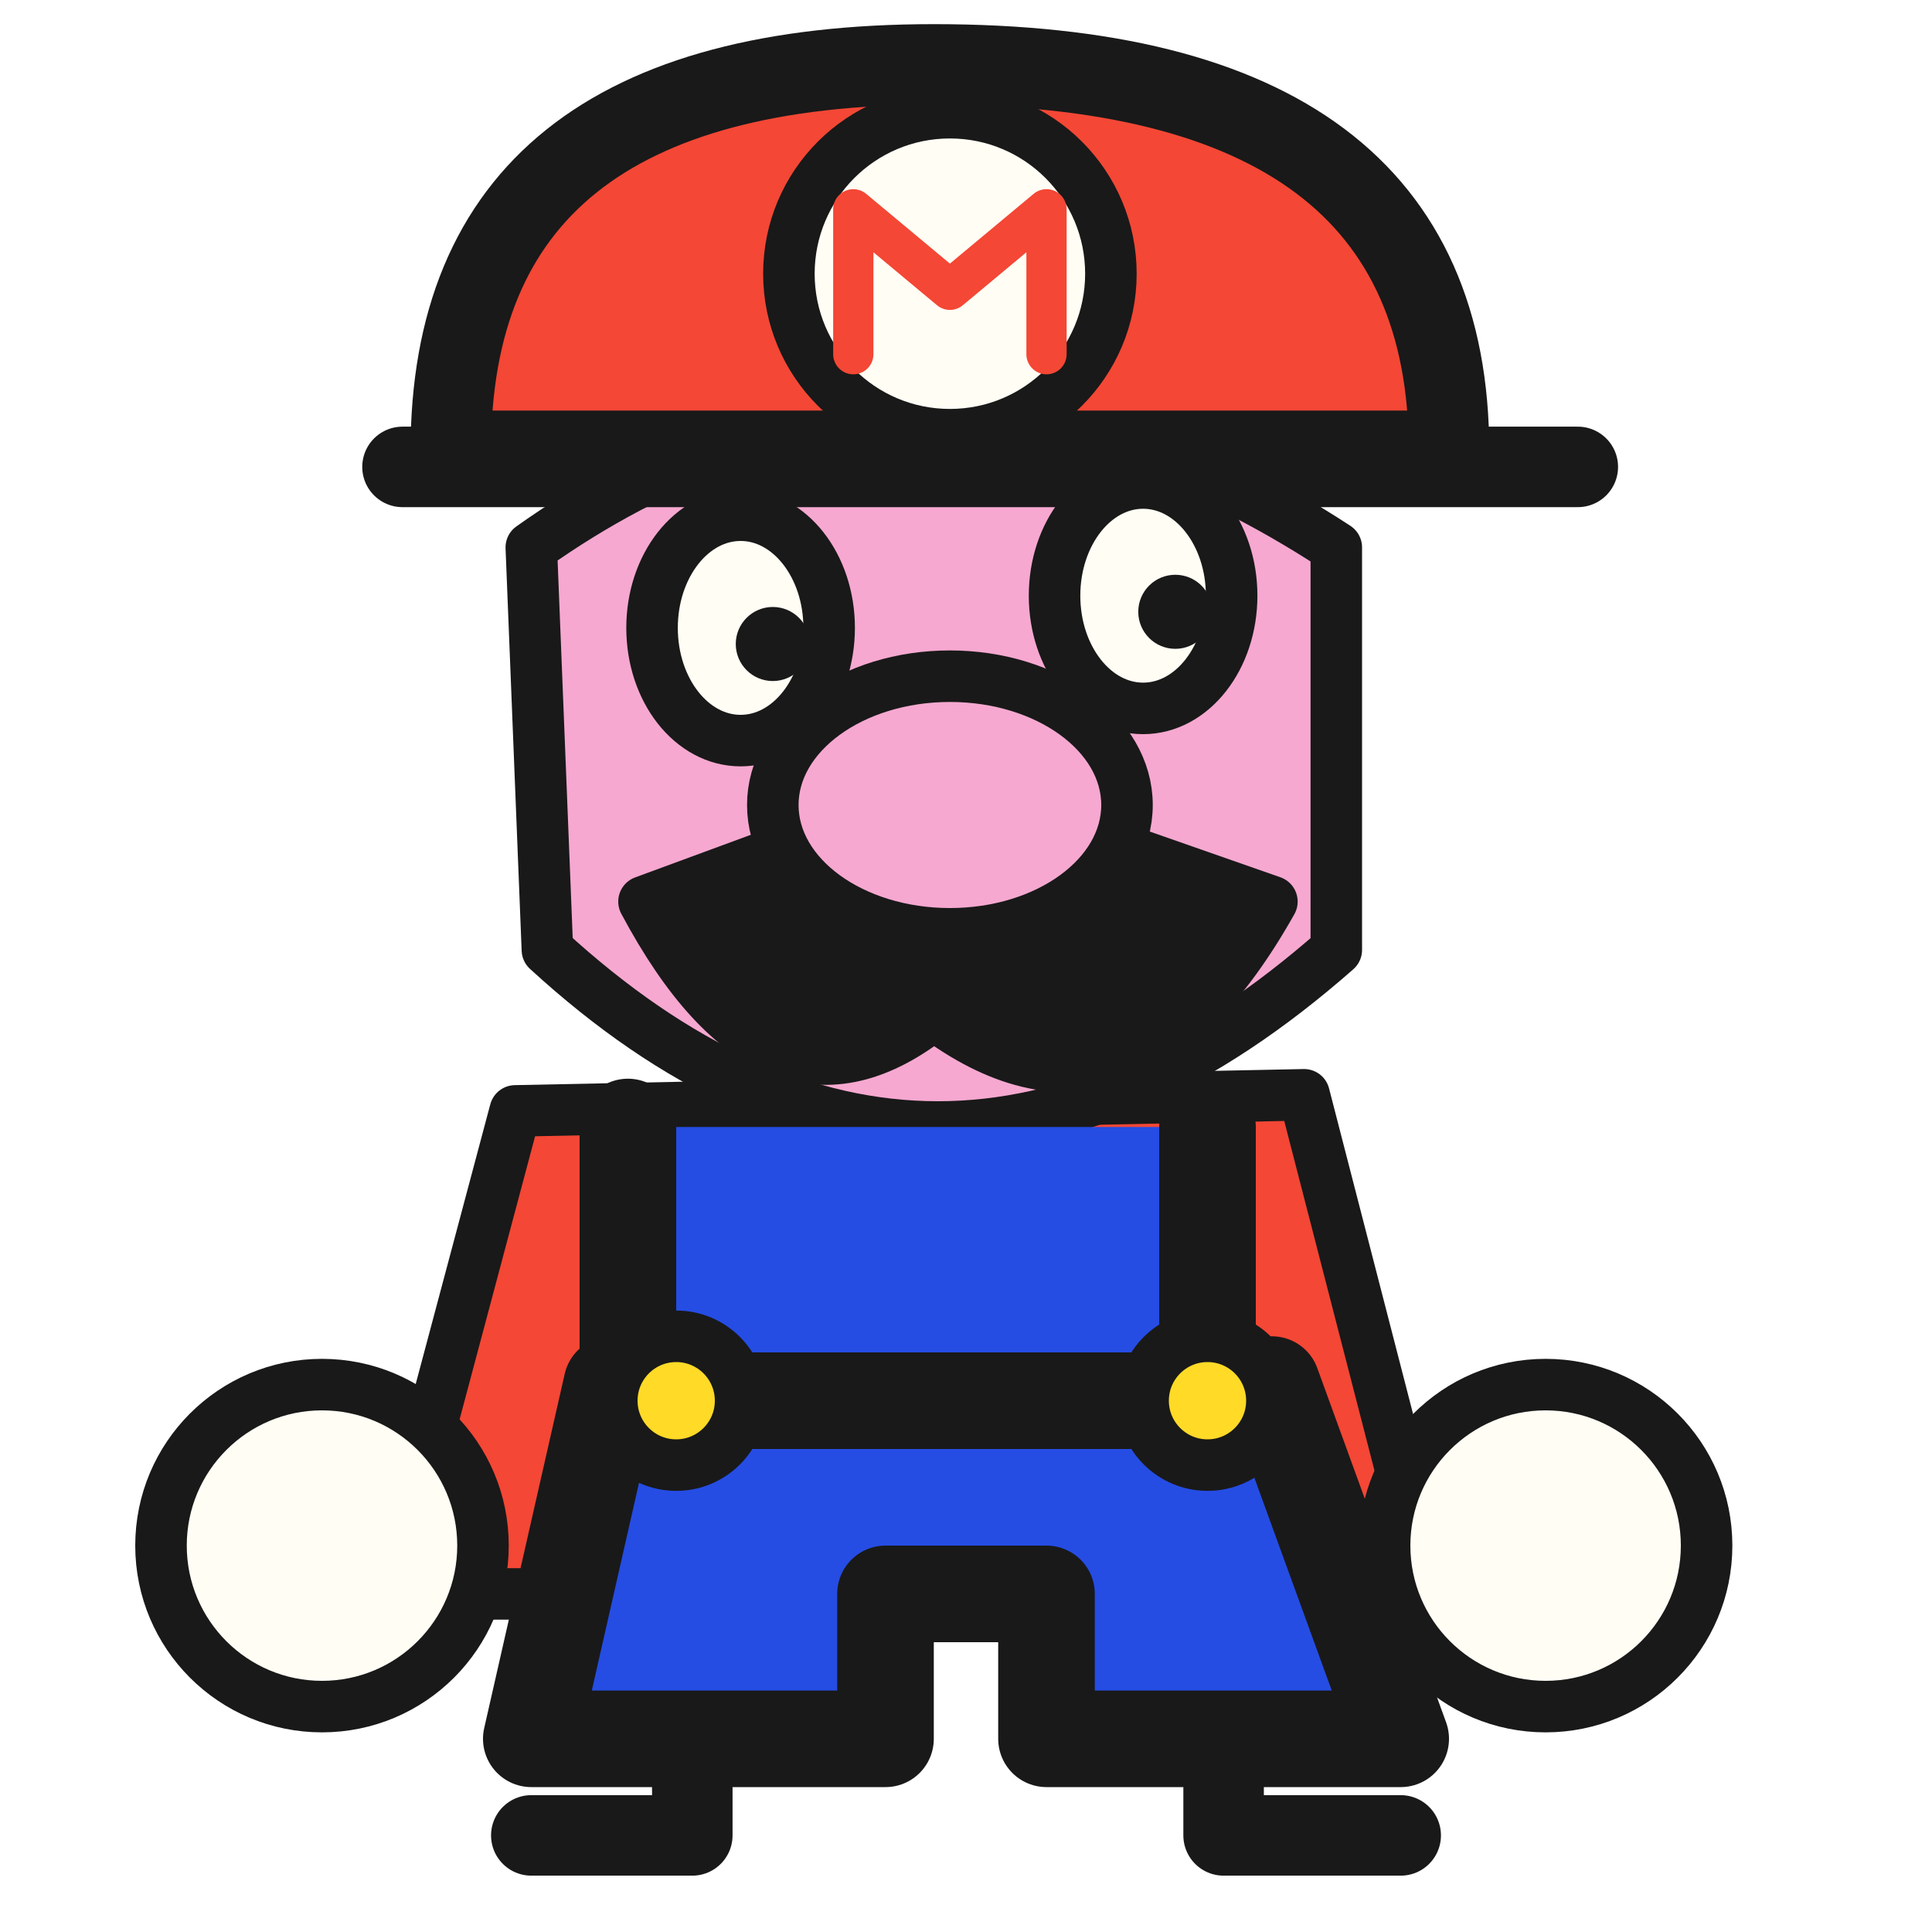
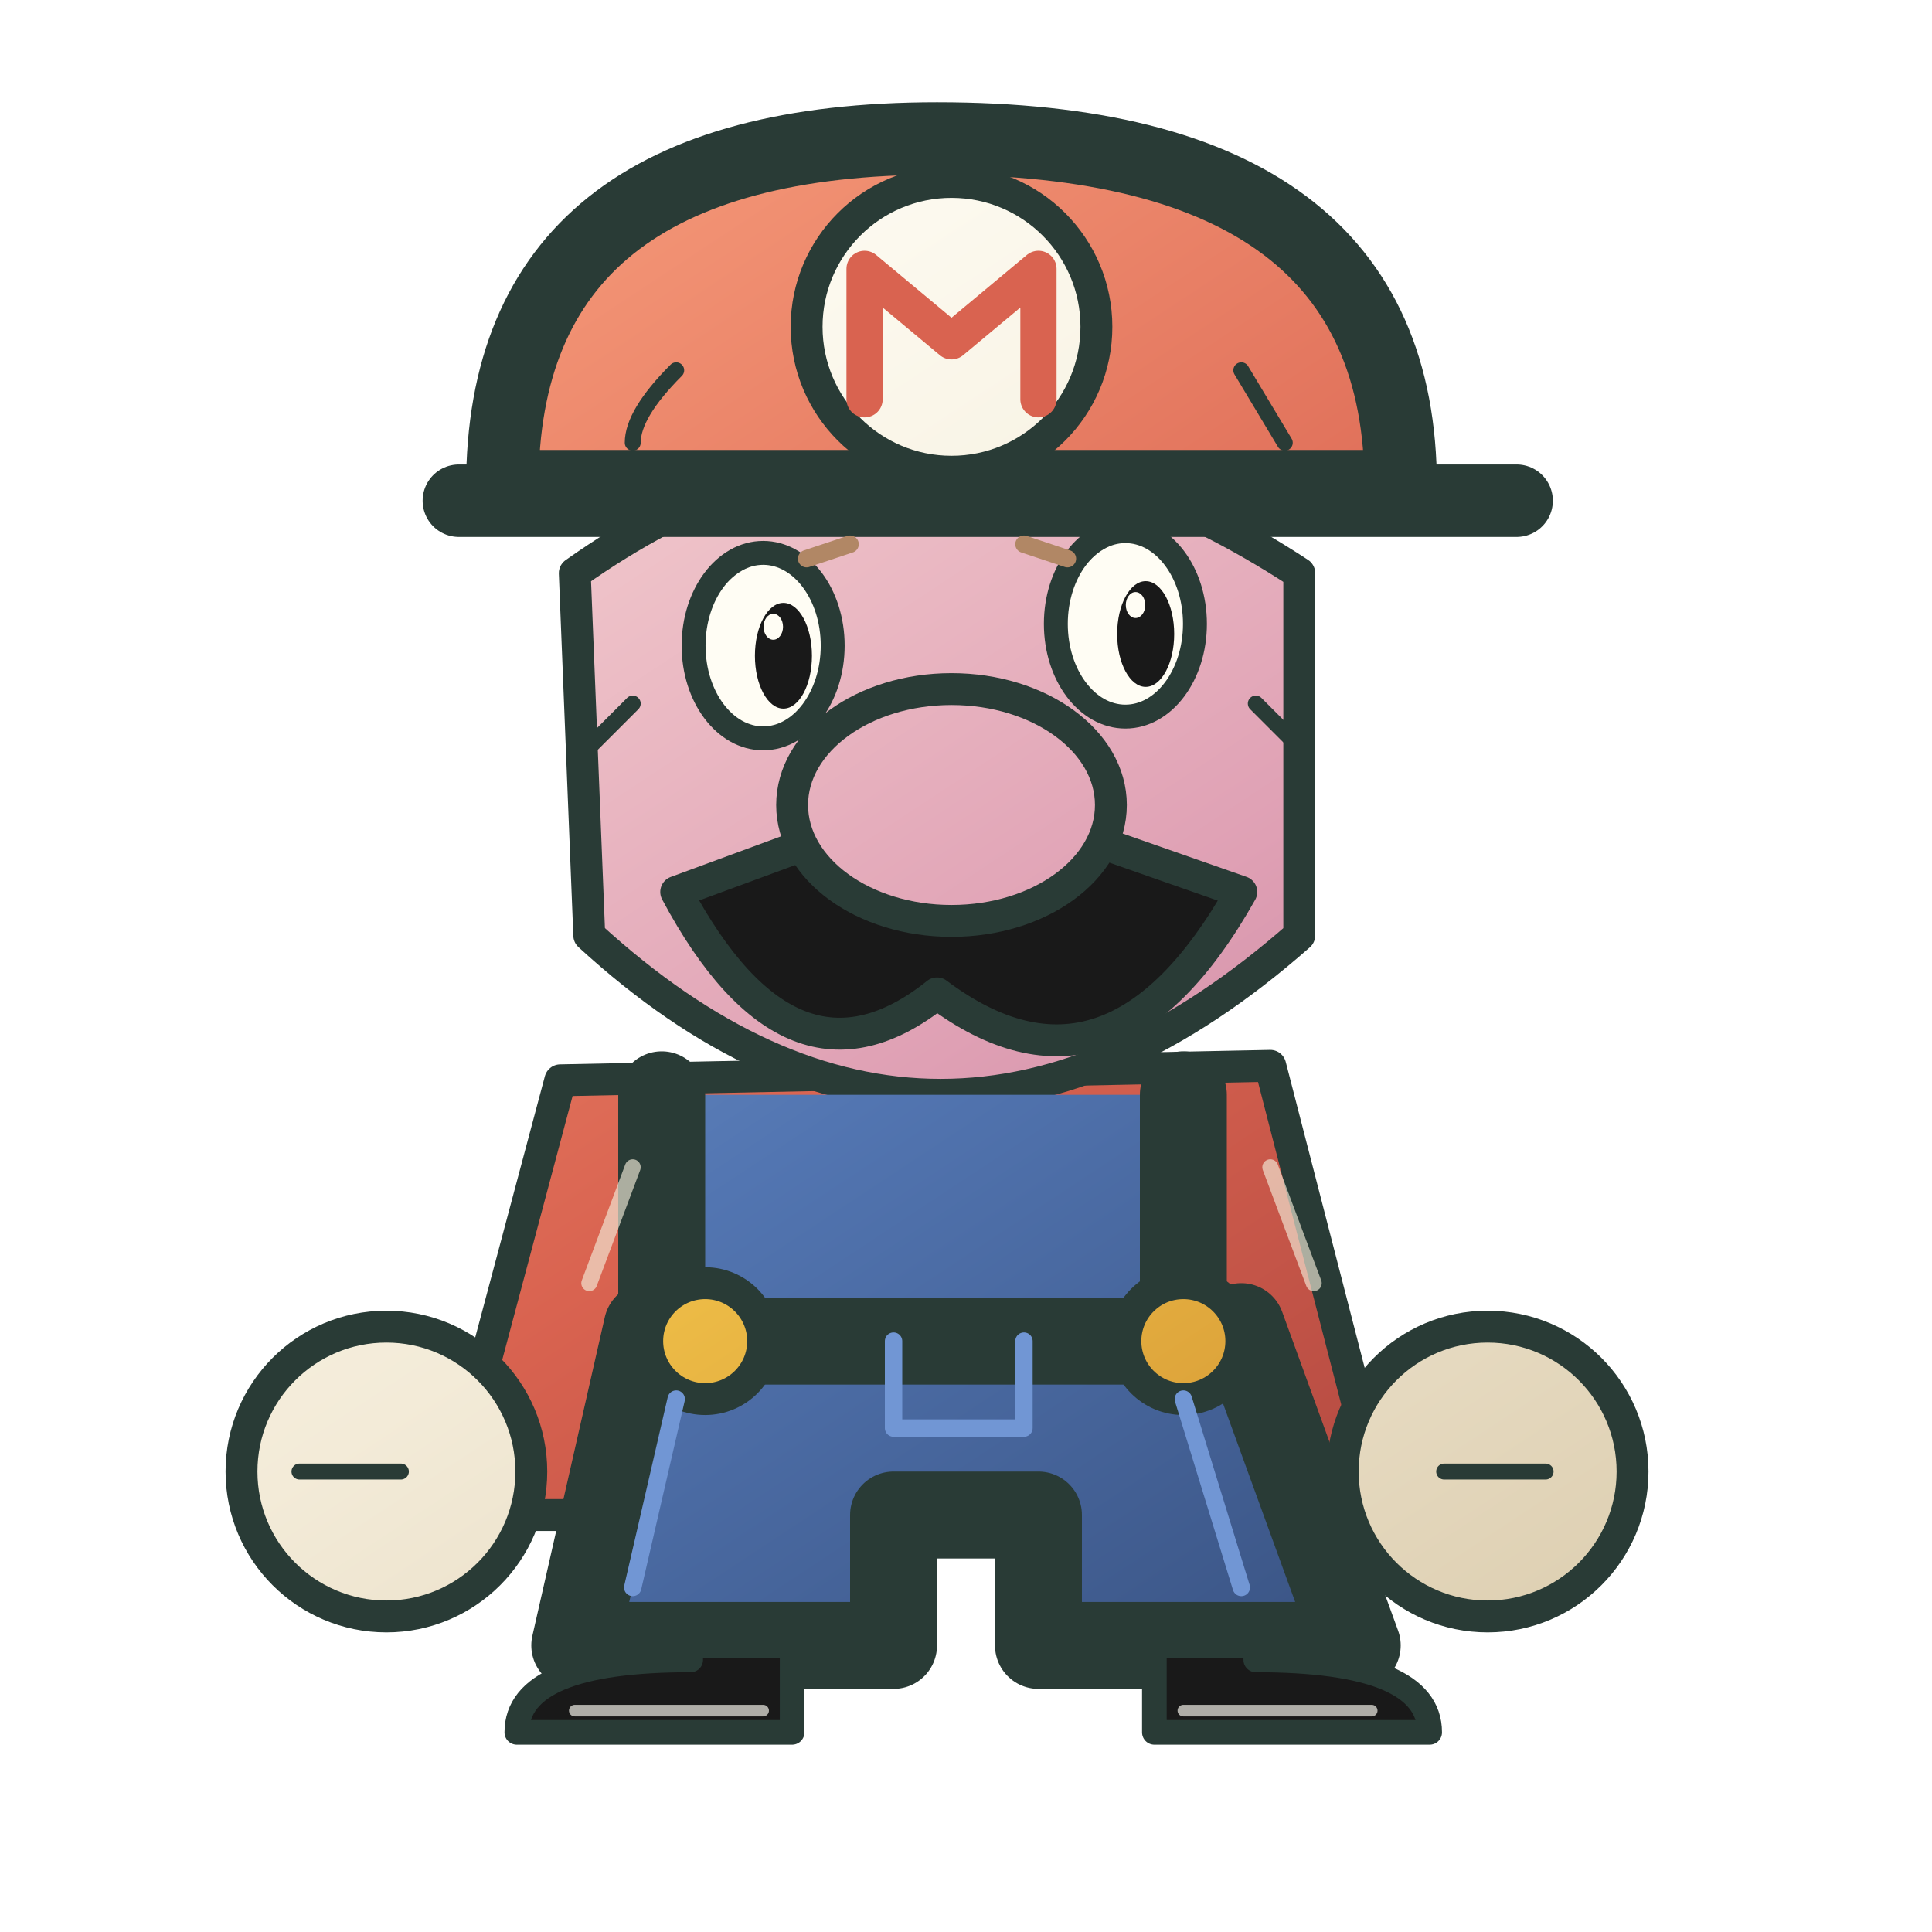
- <svg xmlns="http://www.w3.org/2000/svg" width="120" height="120" class="avatar fan-avatar " viewBox="0 0 120 120" fill="none" stroke="#191919" stroke-width="3.2" stroke-linecap="round" stroke-linejoin="round" aria-hidden="true">
-   <path d="m32 69-8 30h65L81 68z" fill="#f44735" />
-   <path d="M33 34q24-17 50 0v25q-25 22-49 0z" fill="#f6a8d0" />
-   <path d="M28 28q0-24 30-24 32 0 32 24zm-3 1h73" fill="#f44735" stroke-width="5" />
-   <circle cx="59" cy="17" r="10" fill="#fffdf4" />
-   <path d="M53 22V13l6 5 6-5v9" fill="none" stroke="#f44735" stroke-width="2.5" />
-   <g fill="#fffdf4">
-     <ellipse cx="46" cy="39" rx="5.5" ry="7" />
-     <ellipse cx="71" cy="37" rx="5.5" ry="7" />
-     <g fill="#191919" stroke="none">
-       <circle cx="48" cy="40" r="2.3" />
-       <circle cx="73" cy="38" r="2.3" />
+ <svg xmlns="http://www.w3.org/2000/svg" width="120" height="120" class="avatar fan-avatar " viewBox="0 0 120 120" fill="none" stroke="#293b36" stroke-width="2.2" stroke-linecap="round" stroke-linejoin="round" aria-hidden="true">
+   <defs>
+     <linearGradient id="p-_R_0_-f44735" x1="22" y1="12" x2="88" y2="112" gradientUnits="userSpaceOnUse">
+       <stop stop-color="#f59878" />
+       <stop offset=".55" stop-color="#d96350" />
+       <stop offset="1" stop-color="#ab443e" />
+     </linearGradient>
+     <linearGradient id="p-_R_0_-f6a8d0" x1="22" y1="12" x2="88" y2="112" gradientUnits="userSpaceOnUse">
+       <stop stop-color="#f8d7d5" />
+       <stop offset=".55" stop-color="#dfa0b4" />
+       <stop offset="1" stop-color="#b96f92" />
+     </linearGradient>
+     <linearGradient id="p-_R_0_-fffdf4" x1="22" y1="12" x2="88" y2="112" gradientUnits="userSpaceOnUse">
+       <stop stop-color="#fffef6" />
+       <stop offset=".55" stop-color="#f3ebd8" />
+       <stop offset="1" stop-color="#dfd1b4" />
+     </linearGradient>
+     <linearGradient id="p-_R_0_-254de4" x1="22" y1="12" x2="88" y2="112" gradientUnits="userSpaceOnUse">
+       <stop stop-color="#89acda" />
+       <stop offset=".55" stop-color="#5275b1" />
+       <stop offset="1" stop-color="#385180" />
+     </linearGradient>
+     <linearGradient id="p-_R_0_-ffda27" x1="22" y1="12" x2="88" y2="112" gradientUnits="userSpaceOnUse">
+       <stop stop-color="#ffe9a0" />
+       <stop offset=".55" stop-color="#efbf48" />
+       <stop offset="1" stop-color="#cf8e30" />
+     </linearGradient>
+   </defs>
+   <g data-portrait-drawing="" transform="translate(6 5) scale(.9)">
+     <path d="m32 69-8 30h65L81 68z" fill="url(#p-_R_0_-f44735)" />
+     <path d="M33 34q24-17 50 0v25q-25 22-49 0z" fill="url(#p-_R_0_-f6a8d0)" />
+     <path d="M28 28q0-24 30-24 32 0 32 24zm-3 1h73" fill="url(#p-_R_0_-f44735)" stroke-width="5" />
+     <circle cx="59" cy="17" r="10" fill="url(#p-_R_0_-fffdf4)" />
+     <path d="M53 22V13l6 5 6-5v9" fill="none" stroke="#d96350" stroke-width="2.5" />
+     <g>
+       <g>
+         <ellipse cx="46" cy="39" rx="4.8" ry="6.4" fill="#fffdf4" stroke-width="1.65" />
+         <ellipse cx="47.4" cy="39.7" rx="1.968" ry="3.648" fill="#191919" stroke="none" />
+         <ellipse cx="46.7" cy="37.7" rx="0.672" ry="0.896" fill="#fffdf4" stroke="none" />
+         <path d="M42.544 34.84q3.36-3.84 6.72-.5" fill="none" stroke-width="1.1" opacity=".45" />
+       </g>
+       <g>
+         <ellipse cx="71" cy="37.5" rx="4.8" ry="6.4" fill="#fffdf4" stroke-width="1.65" />
+         <ellipse cx="72.4" cy="38.2" rx="1.968" ry="3.648" fill="#191919" stroke="none" />
+         <ellipse cx="71.7" cy="36.2" rx="0.672" ry="0.896" fill="#fffdf4" stroke="none" />
+         <path d="M67.544 33.34q3.36-3.84 6.72-.5" fill="none" stroke-width="1.1" opacity=".45" />
+       </g>
    </g>
+     <path d="M40 56q8 15 18 7 12 9 21-7l-20-7z" fill="#191919" />
+     <ellipse cx="59" cy="50" rx="11" ry="8" fill="url(#p-_R_0_-f6a8d0)" />
+     <path d="M39 70v17h36V70m-37 16-5 22h22v-9h10v9h22l-8-22" fill="url(#p-_R_0_-254de4)" stroke-width="6" />
+     <circle cx="42" cy="87" r="4" fill="url(#p-_R_0_-ffda27)" />
+     <circle cx="75" cy="87" r="4" fill="url(#p-_R_0_-ffda27)" />
+     <path d="m40 91-3 13m38-13 4 13M55 87v6h9v-6" fill="none" stroke="#7196d4" stroke-width="1.2" />
+     <circle cx="20" cy="96" r="10" fill="url(#p-_R_0_-fffdf4)" />
+     <circle cx="96" cy="96" r="10" fill="url(#p-_R_0_-fffdf4)" />
+     <g fill="#191919" stroke-width="1.7">
+       <path d="M41 108v1q-12 0-12 5h19V108zM73 108v6h19q0-5-12-5V108z" />
+       <path d="M33 112.5h13m29 0h13" fill="none" stroke="#fffdf4" stroke-width=".8" opacity=".65" />
+     </g>
+     <path d="M40 20q-3 3-3 5m42-5 3 5M37 43l-3 3m46-3 3 3M14 96h7m72 0h7" fill="none" stroke-width="1.1" />
+     <path d="m37 75-3 8m47-8 3 8" fill="none" stroke="#f3ebd8" stroke-width="1.1" opacity=".65" />
+     <path d="m49 33 3-1m12 0 3 1" fill="none" stroke="#b18765" stroke-width="1.2" />
  </g>
-   <path d="M40 56q8 15 18 7 12 9 21-7l-20-7z" fill="#191919" />
-   <ellipse cx="59" cy="50" rx="11" ry="8" fill="#f6a8d0" />
-   <path d="M39 70v17h36V70m-37 16-5 22h22v-9h10v9h22l-8-22" fill="#254de4" stroke-width="6" />
-   <circle cx="42" cy="87" r="4" fill="#ffda27" />
-   <circle cx="75" cy="87" r="4" fill="#ffda27" />
-   <circle cx="20" cy="96" r="10" fill="#fffdf4" />
-   <circle cx="96" cy="96" r="10" fill="#fffdf4" />
-   <path d="M43 108v6h-10m43-6v6h11" fill="none" stroke-width="5" />
</svg>
